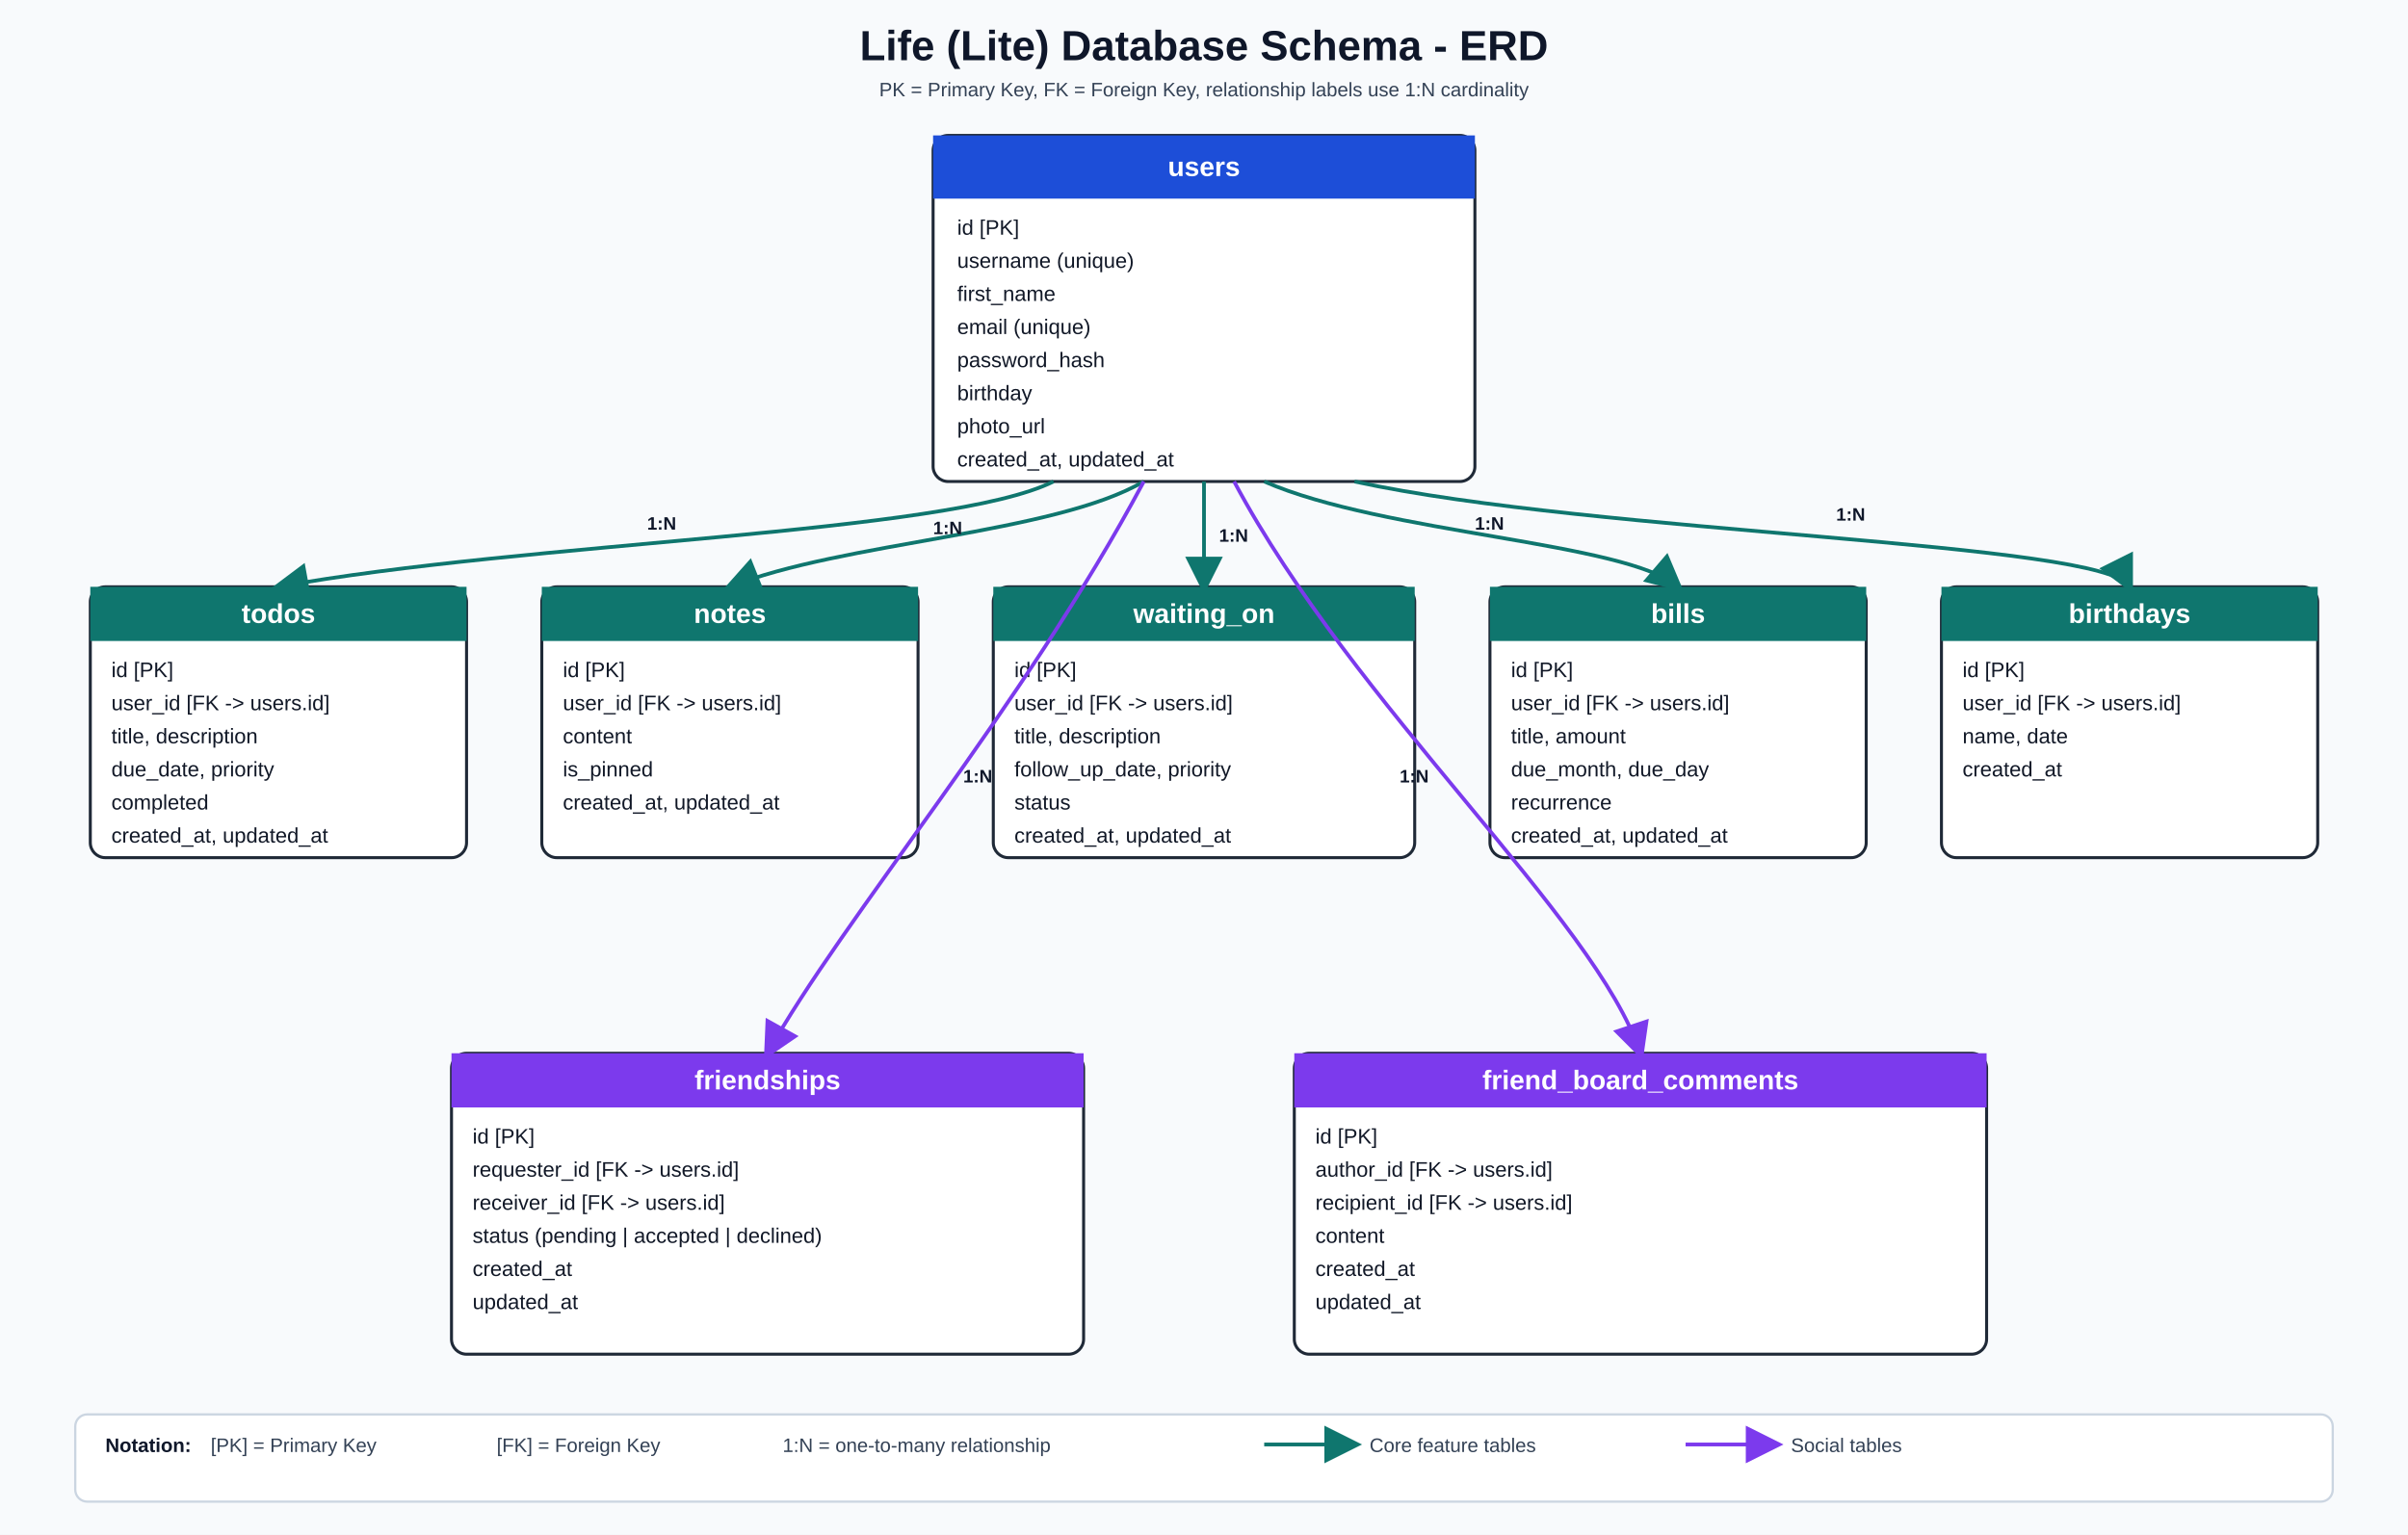
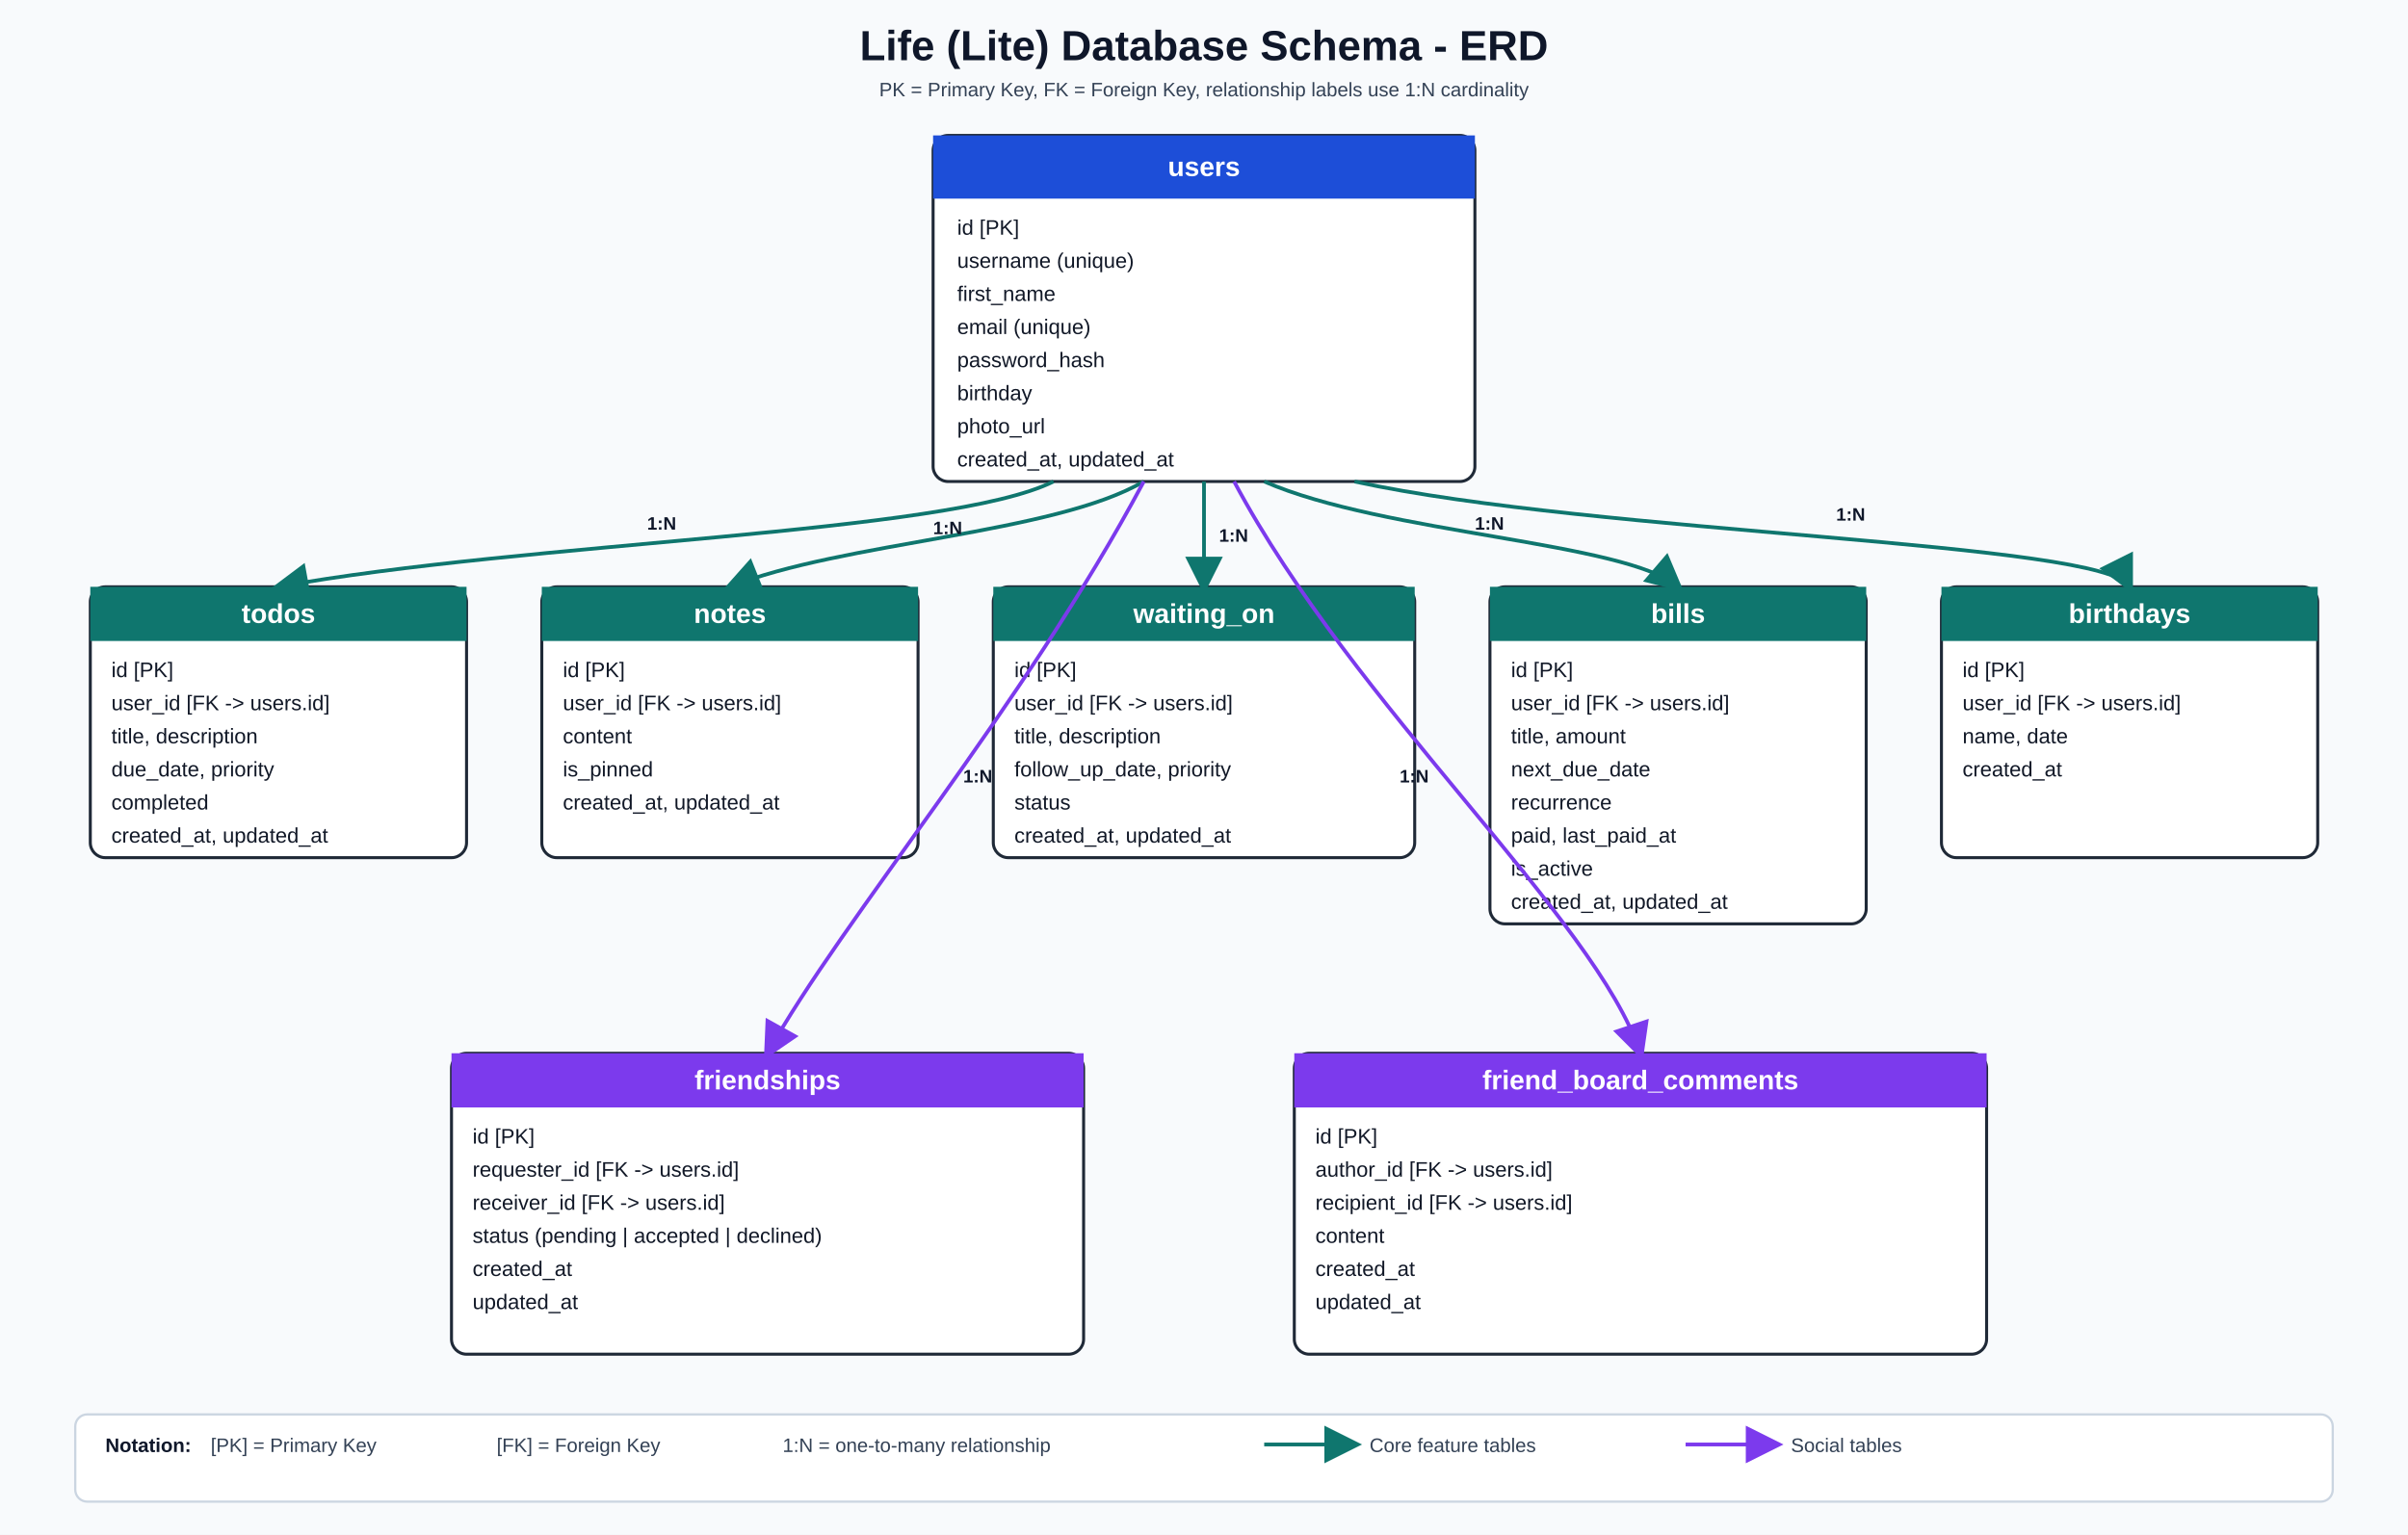
<svg xmlns="http://www.w3.org/2000/svg" width="1600" height="1020" viewBox="0 0 1600 1020" role="img" aria-labelledby="title desc">
  <defs>
    <style>
      .bg { fill: #f8fafc; }
      .table { fill: #ffffff; stroke: #1f2937; stroke-width: 2; rx: 10; }
      .head-users { fill: #1d4ed8; }
      .head-core { fill: #0f766e; }
      .head-social { fill: #7c3aed; }
      .head-text { fill: #ffffff; font: 700 18px Arial, sans-serif; }
      .cell { fill: #111827; font: 14px Arial, sans-serif; }
      .title { fill: #0f172a; font: 700 28px Arial, sans-serif; }
      .sub { fill: #334155; font: 13px Arial, sans-serif; }
      .line-core { stroke: #0f766e; stroke-width: 2.5; fill: none; }
      .line-social { stroke: #7c3aed; stroke-width: 2.5; fill: none; }
      .rel { fill: #0f172a; font: 700 12px Arial, sans-serif; }
      .legend-title { fill: #0f172a; font: 700 13px Arial, sans-serif; }
      .legend-text { fill: #334155; font: 13px Arial, sans-serif; }
    </style>
    <marker id="arrowCore" markerWidth="10" markerHeight="10" refX="8" refY="5" orient="auto">
      <path d="M0,0 L10,5 L0,10 z" fill="#0f766e" />
    </marker>
    <marker id="arrowSocial" markerWidth="10" markerHeight="10" refX="8" refY="5" orient="auto">
      <path d="M0,0 L10,5 L0,10 z" fill="#7c3aed" />
    </marker>
  </defs>
  <rect class="bg" x="0" y="0" width="1600" height="1020" />
  <text class="title" x="800" y="40" text-anchor="middle">Life (Lite) Database Schema - ERD</text>
  <text class="sub" x="800" y="64" text-anchor="middle">PK = Primary Key, FK = Foreign Key, relationship labels use 1:N cardinality</text>
  <g transform="translate(620,90)">
    <rect class="table" width="360" height="230" />
    <rect class="head-users" width="360" height="42" />
    <text class="head-text" x="180" y="27" text-anchor="middle">users</text>
    <text class="cell" x="16" y="66">id [PK]</text>
    <text class="cell" x="16" y="88">username (unique)</text>
    <text class="cell" x="16" y="110">first_name</text>
    <text class="cell" x="16" y="132">email (unique)</text>
    <text class="cell" x="16" y="154">password_hash</text>
    <text class="cell" x="16" y="176">birthday</text>
    <text class="cell" x="16" y="198">photo_url</text>
    <text class="cell" x="16" y="220">created_at, updated_at</text>
  </g>
  <g transform="translate(60,390)">
    <rect class="table" width="250" height="180" />
    <rect class="head-core" width="250" height="36" />
    <text class="head-text" x="125" y="24" text-anchor="middle">todos</text>
    <text class="cell" x="14" y="60">id [PK]</text>
    <text class="cell" x="14" y="82">user_id [FK -&gt; users.id]</text>
    <text class="cell" x="14" y="104">title, description</text>
    <text class="cell" x="14" y="126">due_date, priority</text>
    <text class="cell" x="14" y="148">completed</text>
    <text class="cell" x="14" y="170">created_at, updated_at</text>
  </g>
  <g transform="translate(360,390)">
    <rect class="table" width="250" height="180" />
    <rect class="head-core" width="250" height="36" />
    <text class="head-text" x="125" y="24" text-anchor="middle">notes</text>
    <text class="cell" x="14" y="60">id [PK]</text>
    <text class="cell" x="14" y="82">user_id [FK -&gt; users.id]</text>
    <text class="cell" x="14" y="104">content</text>
    <text class="cell" x="14" y="126">is_pinned</text>
    <text class="cell" x="14" y="148">created_at, updated_at</text>
  </g>
  <g transform="translate(660,390)">
    <rect class="table" width="280" height="180" />
    <rect class="head-core" width="280" height="36" />
    <text class="head-text" x="140" y="24" text-anchor="middle">waiting_on</text>
    <text class="cell" x="14" y="60">id [PK]</text>
    <text class="cell" x="14" y="82">user_id [FK -&gt; users.id]</text>
    <text class="cell" x="14" y="104">title, description</text>
    <text class="cell" x="14" y="126">follow_up_date, priority</text>
    <text class="cell" x="14" y="148">status</text>
    <text class="cell" x="14" y="170">created_at, updated_at</text>
  </g>
  <g transform="translate(990,390)">
-     <rect class="table" width="250" height="180" />
+     <rect class="table" width="250" height="224" />
    <rect class="head-core" width="250" height="36" />
    <text class="head-text" x="125" y="24" text-anchor="middle">bills</text>
    <text class="cell" x="14" y="60">id [PK]</text>
    <text class="cell" x="14" y="82">user_id [FK -&gt; users.id]</text>
    <text class="cell" x="14" y="104">title, amount</text>
-     <text class="cell" x="14" y="126">due_month, due_day</text>
+     <text class="cell" x="14" y="126">next_due_date</text>
    <text class="cell" x="14" y="148">recurrence</text>
-     <text class="cell" x="14" y="170">created_at, updated_at</text>
+     <text class="cell" x="14" y="170">paid, last_paid_at</text>
+     <text class="cell" x="14" y="192">is_active</text>
+     <text class="cell" x="14" y="214">created_at, updated_at</text>
  </g>
  <g transform="translate(1290,390)">
    <rect class="table" width="250" height="180" />
    <rect class="head-core" width="250" height="36" />
    <text class="head-text" x="125" y="24" text-anchor="middle">birthdays</text>
    <text class="cell" x="14" y="60">id [PK]</text>
    <text class="cell" x="14" y="82">user_id [FK -&gt; users.id]</text>
    <text class="cell" x="14" y="104">name, date</text>
    <text class="cell" x="14" y="126">created_at</text>
  </g>
  <g transform="translate(300,700)">
    <rect class="table" width="420" height="200" />
    <rect class="head-social" width="420" height="36" />
    <text class="head-text" x="210" y="24" text-anchor="middle">friendships</text>
    <text class="cell" x="14" y="60">id [PK]</text>
    <text class="cell" x="14" y="82">requester_id [FK -&gt; users.id]</text>
    <text class="cell" x="14" y="104">receiver_id [FK -&gt; users.id]</text>
    <text class="cell" x="14" y="126">status (pending | accepted | declined)</text>
    <text class="cell" x="14" y="148">created_at</text>
    <text class="cell" x="14" y="170">updated_at</text>
  </g>
  <g transform="translate(860,700)">
    <rect class="table" width="460" height="200" />
    <rect class="head-social" width="460" height="36" />
    <text class="head-text" x="230" y="24" text-anchor="middle">friend_board_comments</text>
    <text class="cell" x="14" y="60">id [PK]</text>
    <text class="cell" x="14" y="82">author_id [FK -&gt; users.id]</text>
    <text class="cell" x="14" y="104">recipient_id [FK -&gt; users.id]</text>
    <text class="cell" x="14" y="126">content</text>
    <text class="cell" x="14" y="148">created_at</text>
    <text class="cell" x="14" y="170">updated_at</text>
  </g>
  <path class="line-core" marker-end="url(#arrowCore)" d="M700,320 C630,355 350,360 185,390" />
  <text class="rel" x="430" y="352">1:N</text>
  <path class="line-core" marker-end="url(#arrowCore)" d="M760,320 C700,355 560,360 485,390" />
  <text class="rel" x="620" y="355">1:N</text>
  <path class="line-core" marker-end="url(#arrowCore)" d="M800,320 C800,350 800,365 800,390" />
  <text class="rel" x="810" y="360">1:N</text>
  <path class="line-core" marker-end="url(#arrowCore)" d="M840,320 C920,355 1080,360 1115,390" />
  <text class="rel" x="980" y="352">1:N</text>
  <path class="line-core" marker-end="url(#arrowCore)" d="M900,320 C1060,355 1400,360 1415,390" />
  <text class="rel" x="1220" y="346">1:N</text>
  <path class="line-social" marker-end="url(#arrowSocial)" d="M760,320 C680,470 560,610 510,700" />
  <text class="rel" x="640" y="520">1:N</text>
  <path class="line-social" marker-end="url(#arrowSocial)" d="M820,320 C900,470 1060,610 1090,700" />
  <text class="rel" x="930" y="520">1:N</text>
  <rect x="50" y="940" width="1500" height="58" fill="#ffffff" stroke="#cbd5e1" stroke-width="1.5" rx="8" />
  <text class="legend-title" x="70" y="965">Notation:</text>
  <text class="legend-text" x="140" y="965">[PK] = Primary Key</text>
  <text class="legend-text" x="330" y="965">[FK] = Foreign Key</text>
  <text class="legend-text" x="520" y="965">1:N = one-to-many relationship</text>
  <line x1="840" y1="960" x2="900" y2="960" class="line-core" marker-end="url(#arrowCore)" />
  <text class="legend-text" x="910" y="965">Core feature tables</text>
  <line x1="1120" y1="960" x2="1180" y2="960" class="line-social" marker-end="url(#arrowSocial)" />
  <text class="legend-text" x="1190" y="965">Social tables</text>
</svg>
